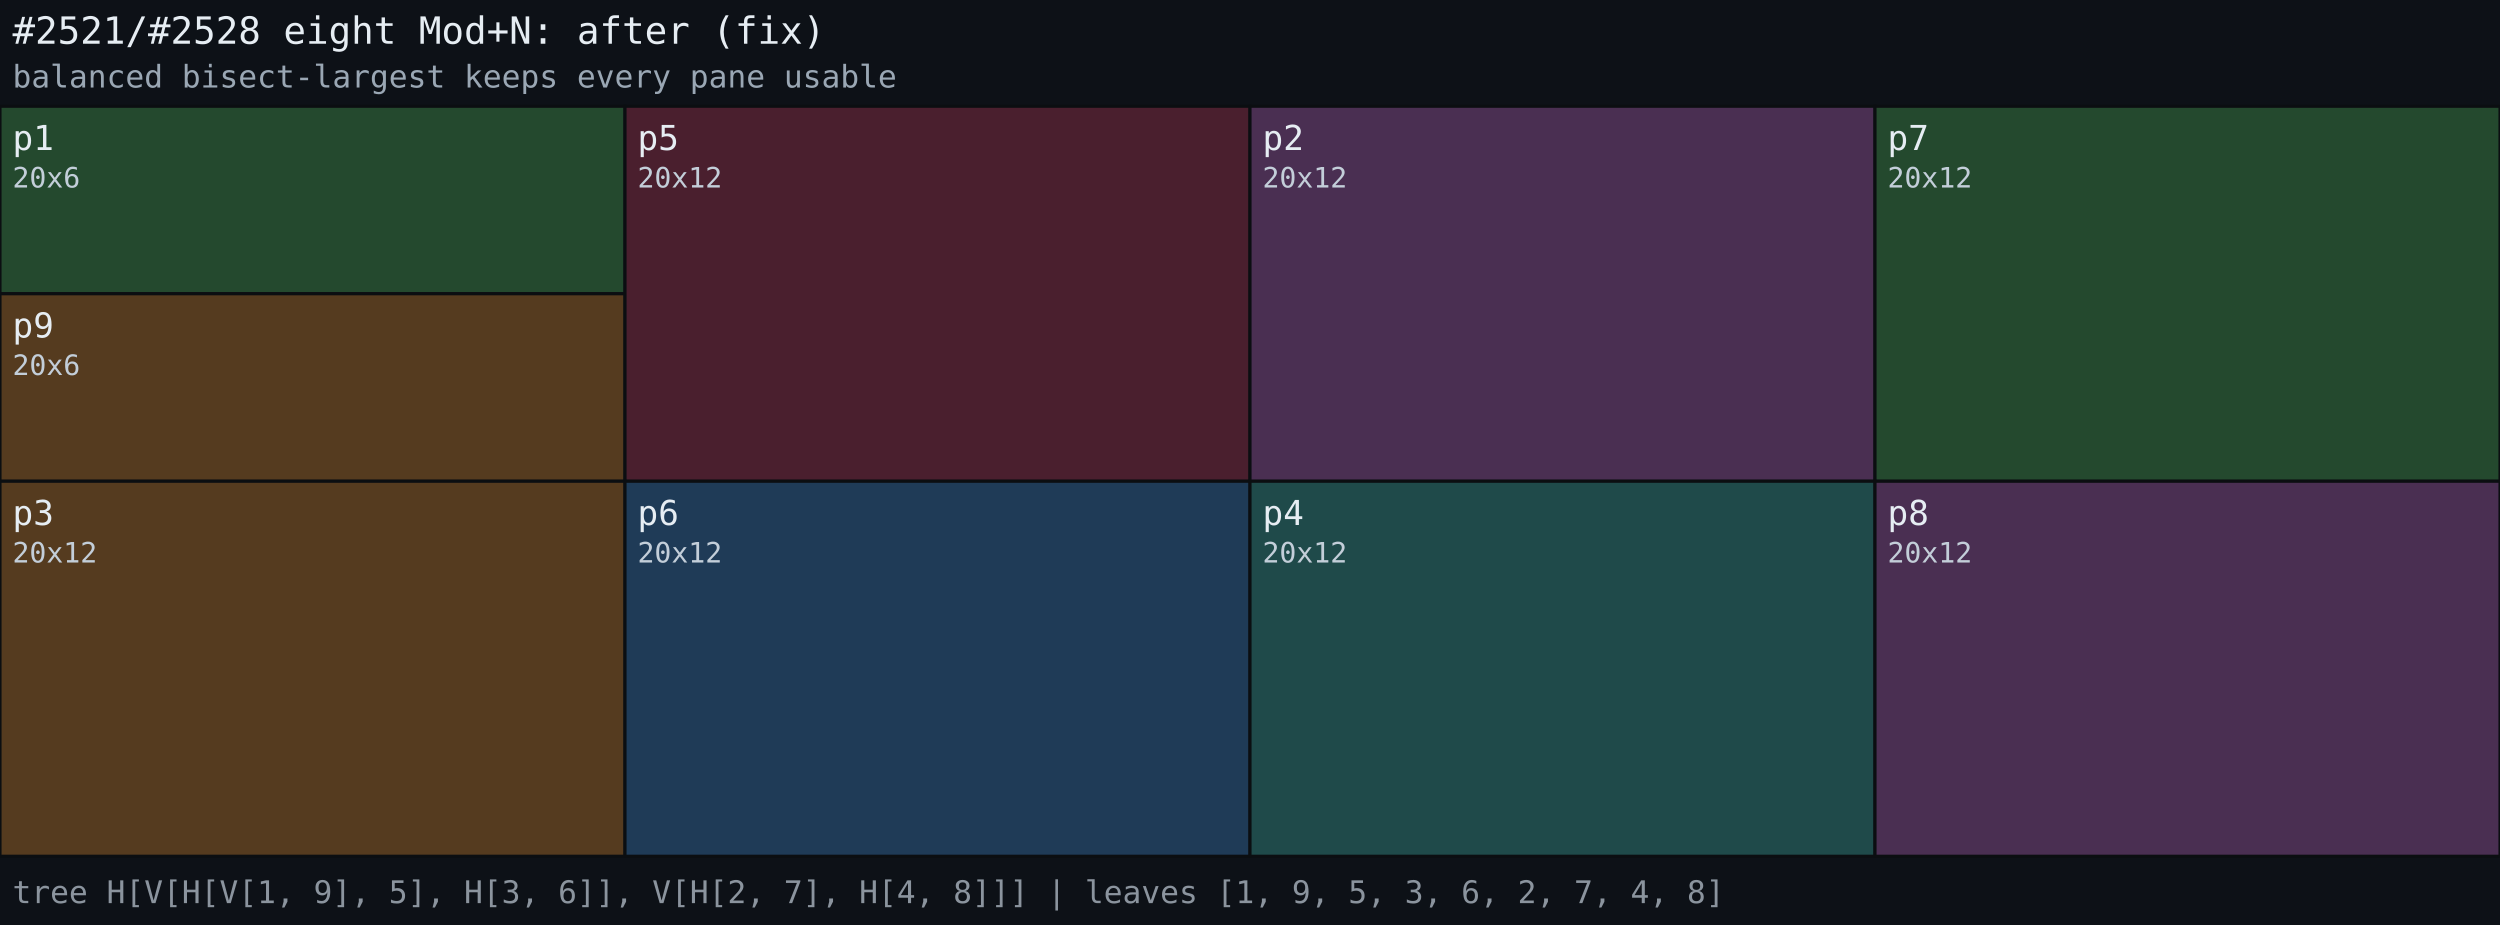
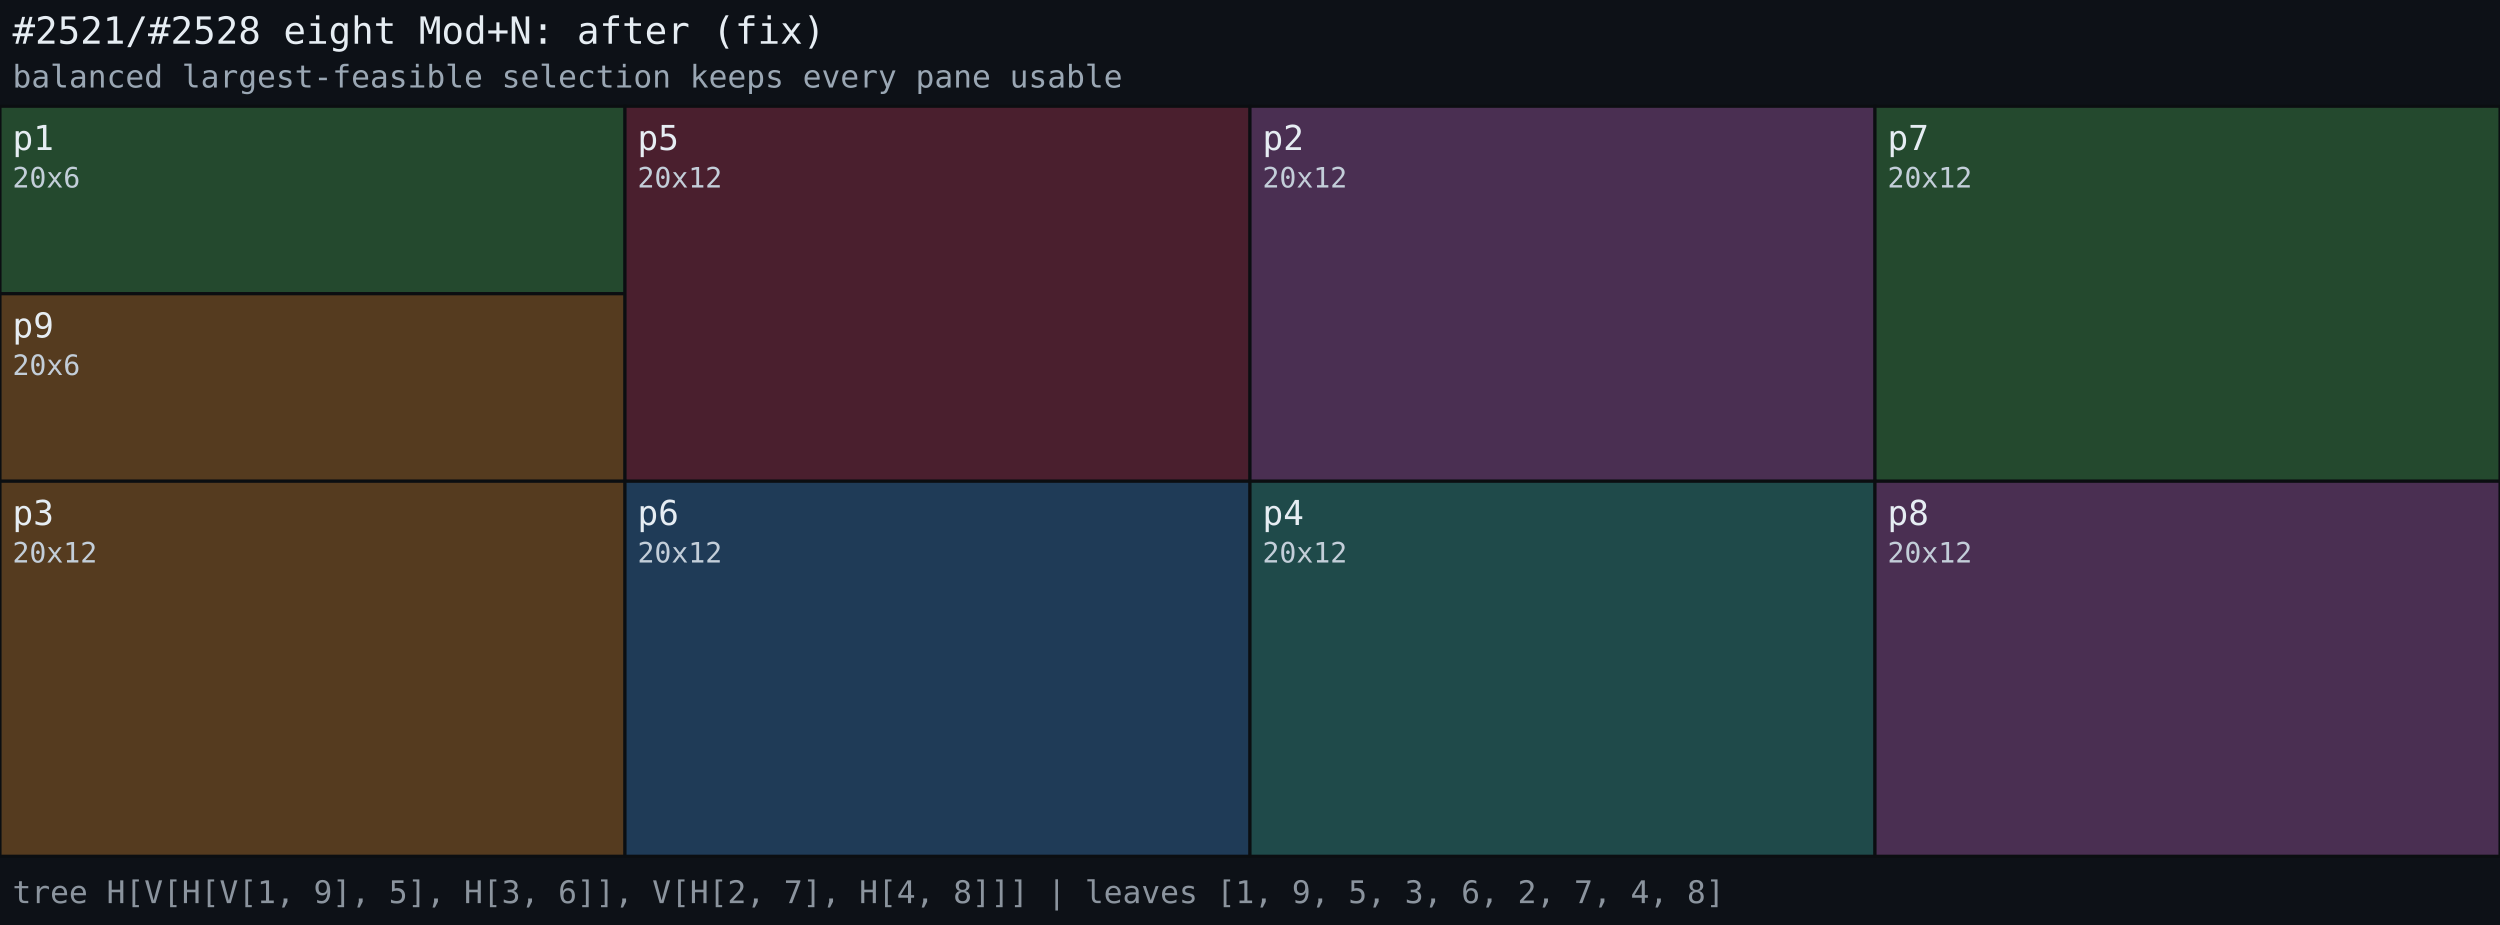
<svg xmlns="http://www.w3.org/2000/svg" width="800" height="296" viewBox="0 0 800 296" font-family="monospace">
  <rect width="800" height="296" fill="#0d1117" />
  <text x="4" y="14" fill="#e6edf3" font-size="12">#2521/#2528 eight Mod+N: after (fix)</text>
-   <text x="4" y="28" fill="#9aa7b4" font-size="10">balanced bisect-largest keeps every pane usable</text>
+   <text x="4" y="28" fill="#9aa7b4" font-size="10">balanced largest-feasible selection keeps every pane usable</text>
  <rect x="0" y="34" width="200" height="60" fill="#24492e" stroke="#0b0e11" stroke-width="1" />
  <text x="4" y="48" fill="#e6edf3" font-size="11">p1</text>
  <text x="4" y="60" fill="#c3ced9" font-size="9">20x6</text>
  <rect x="0" y="94" width="200" height="60" fill="#553b1f" stroke="#0b0e11" stroke-width="1" />
  <text x="4" y="108" fill="#e6edf3" font-size="11">p9</text>
  <text x="4" y="120" fill="#c3ced9" font-size="9">20x6</text>
  <rect x="200" y="34" width="200" height="120" fill="#4a1f2e" stroke="#0b0e11" stroke-width="1" />
  <text x="204" y="48" fill="#e6edf3" font-size="11">p5</text>
  <text x="204" y="60" fill="#c3ced9" font-size="9">20x12</text>
  <rect x="0" y="154" width="200" height="120" fill="#553b1f" stroke="#0b0e11" stroke-width="1" />
  <text x="4" y="168" fill="#e6edf3" font-size="11">p3</text>
  <text x="4" y="180" fill="#c3ced9" font-size="9">20x12</text>
  <rect x="200" y="154" width="200" height="120" fill="#1f3b57" stroke="#0b0e11" stroke-width="1" />
  <text x="204" y="168" fill="#e6edf3" font-size="11">p6</text>
  <text x="204" y="180" fill="#c3ced9" font-size="9">20x12</text>
  <rect x="400" y="34" width="200" height="120" fill="#4a2f52" stroke="#0b0e11" stroke-width="1" />
  <text x="404" y="48" fill="#e6edf3" font-size="11">p2</text>
  <text x="404" y="60" fill="#c3ced9" font-size="9">20x12</text>
  <rect x="600" y="34" width="200" height="120" fill="#24492e" stroke="#0b0e11" stroke-width="1" />
  <text x="604" y="48" fill="#e6edf3" font-size="11">p7</text>
  <text x="604" y="60" fill="#c3ced9" font-size="9">20x12</text>
  <rect x="400" y="154" width="200" height="120" fill="#1f4a4a" stroke="#0b0e11" stroke-width="1" />
  <text x="404" y="168" fill="#e6edf3" font-size="11">p4</text>
  <text x="404" y="180" fill="#c3ced9" font-size="9">20x12</text>
  <rect x="600" y="154" width="200" height="120" fill="#4a2f52" stroke="#0b0e11" stroke-width="1" />
  <text x="604" y="168" fill="#e6edf3" font-size="11">p8</text>
  <text x="604" y="180" fill="#c3ced9" font-size="9">20x12</text>
  <text x="4" y="289" fill="#8b949e" font-size="10">tree H[V[H[V[1, 9], 5], H[3, 6]], V[H[2, 7], H[4, 8]]] | leaves [1, 9, 5, 3, 6, 2, 7, 4, 8]</text>
</svg>
